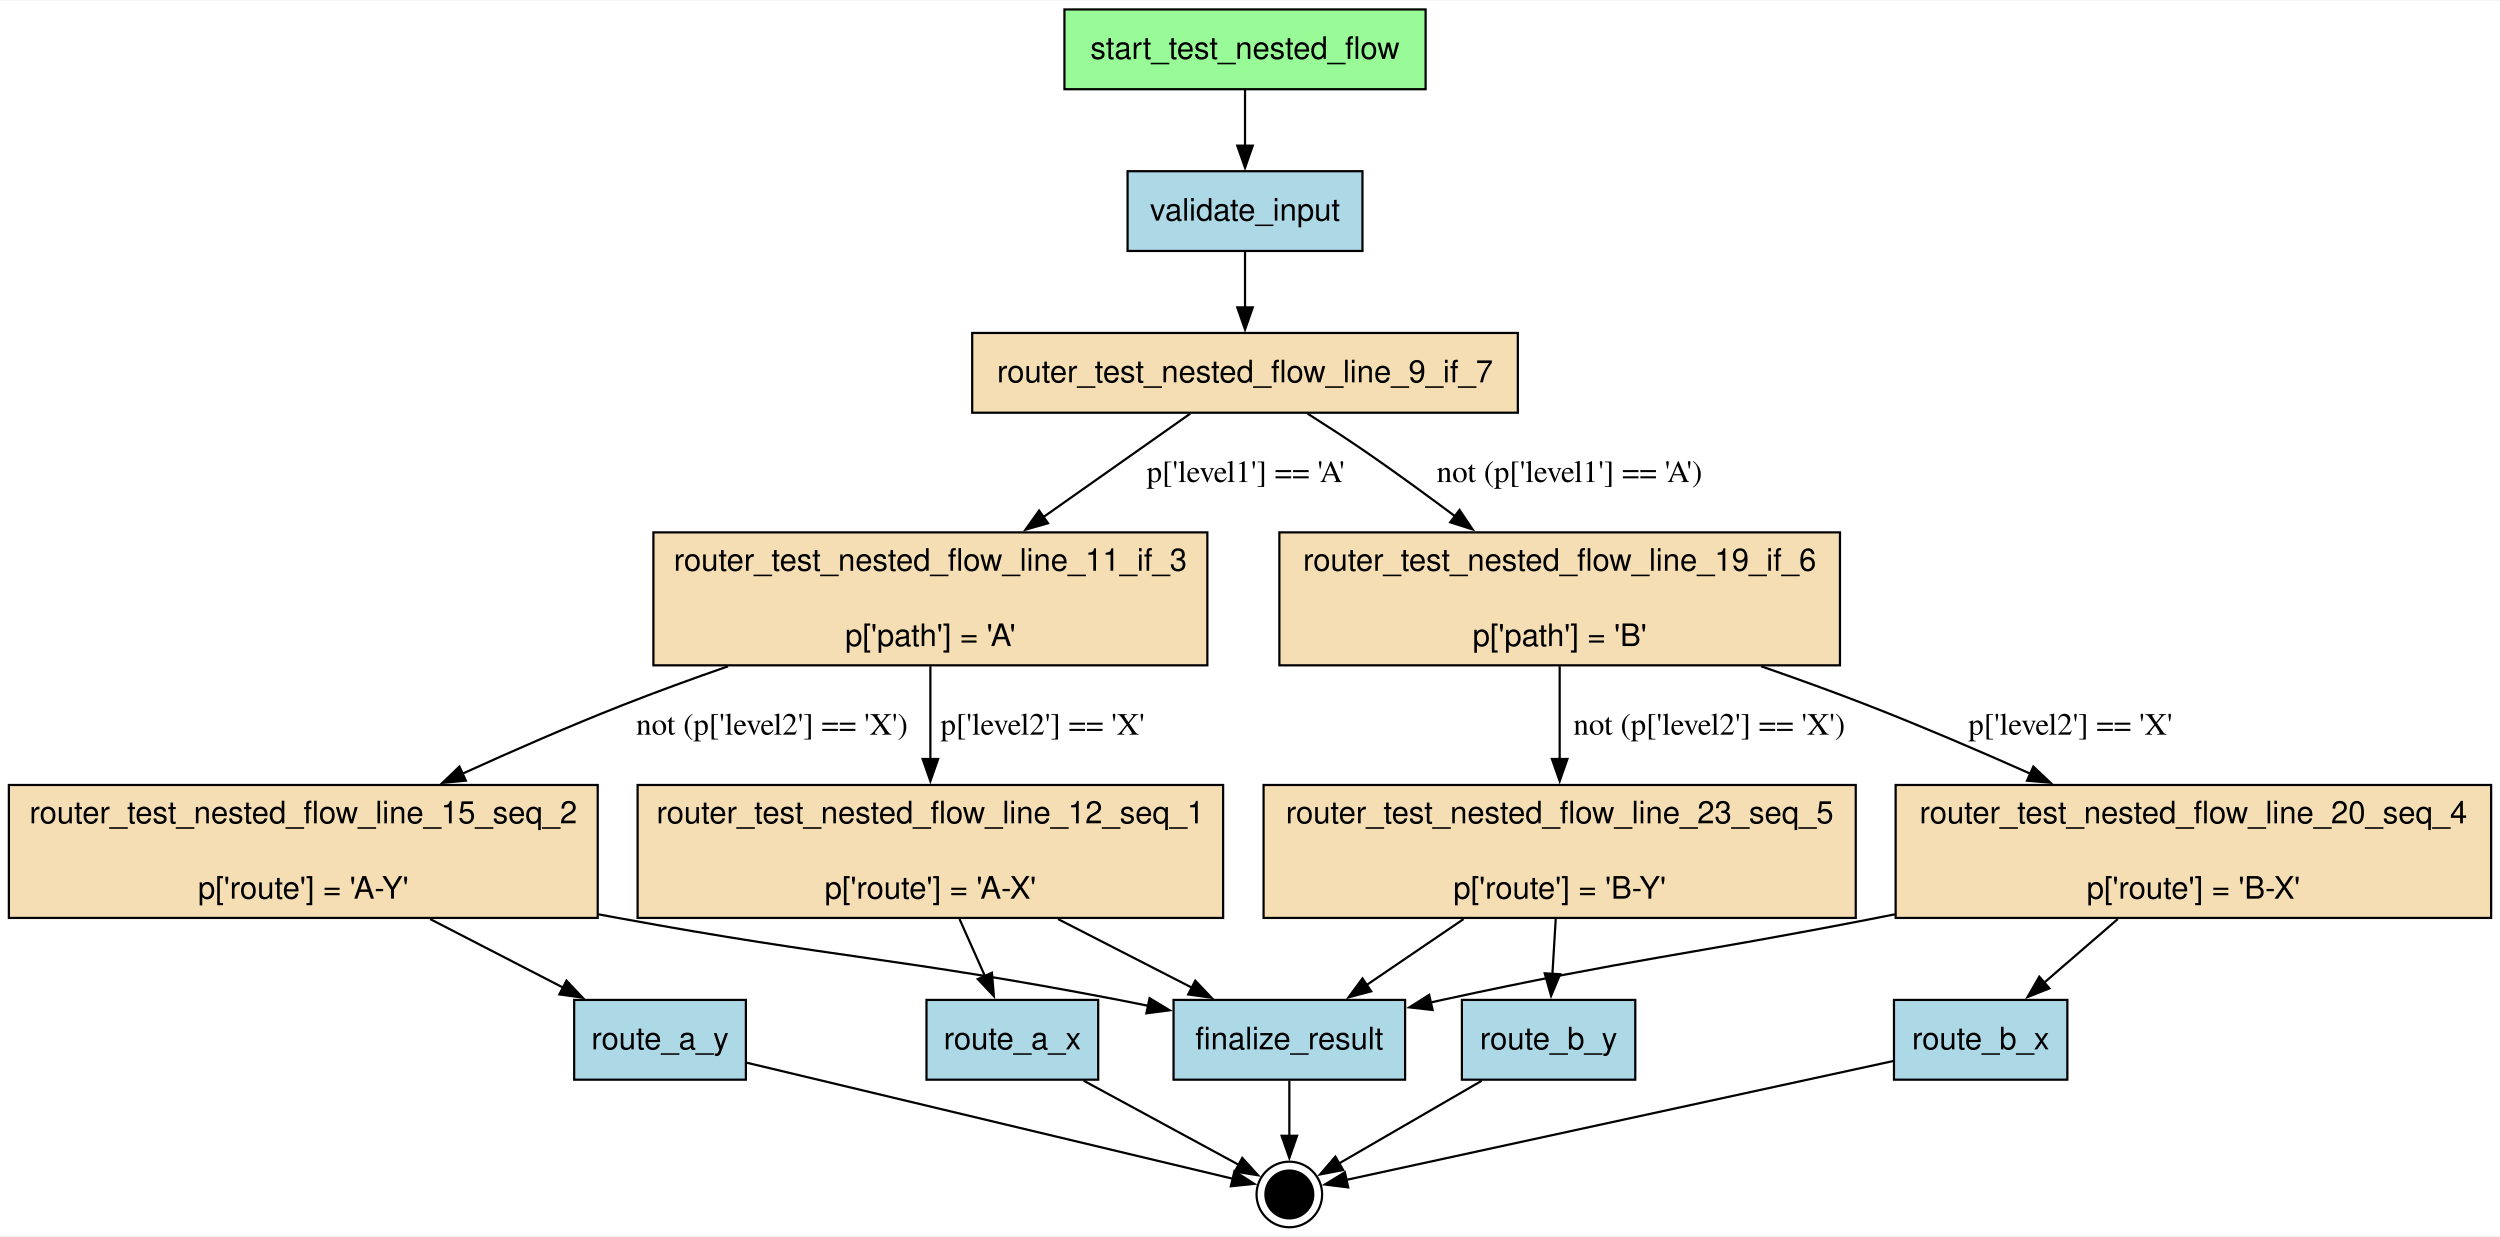
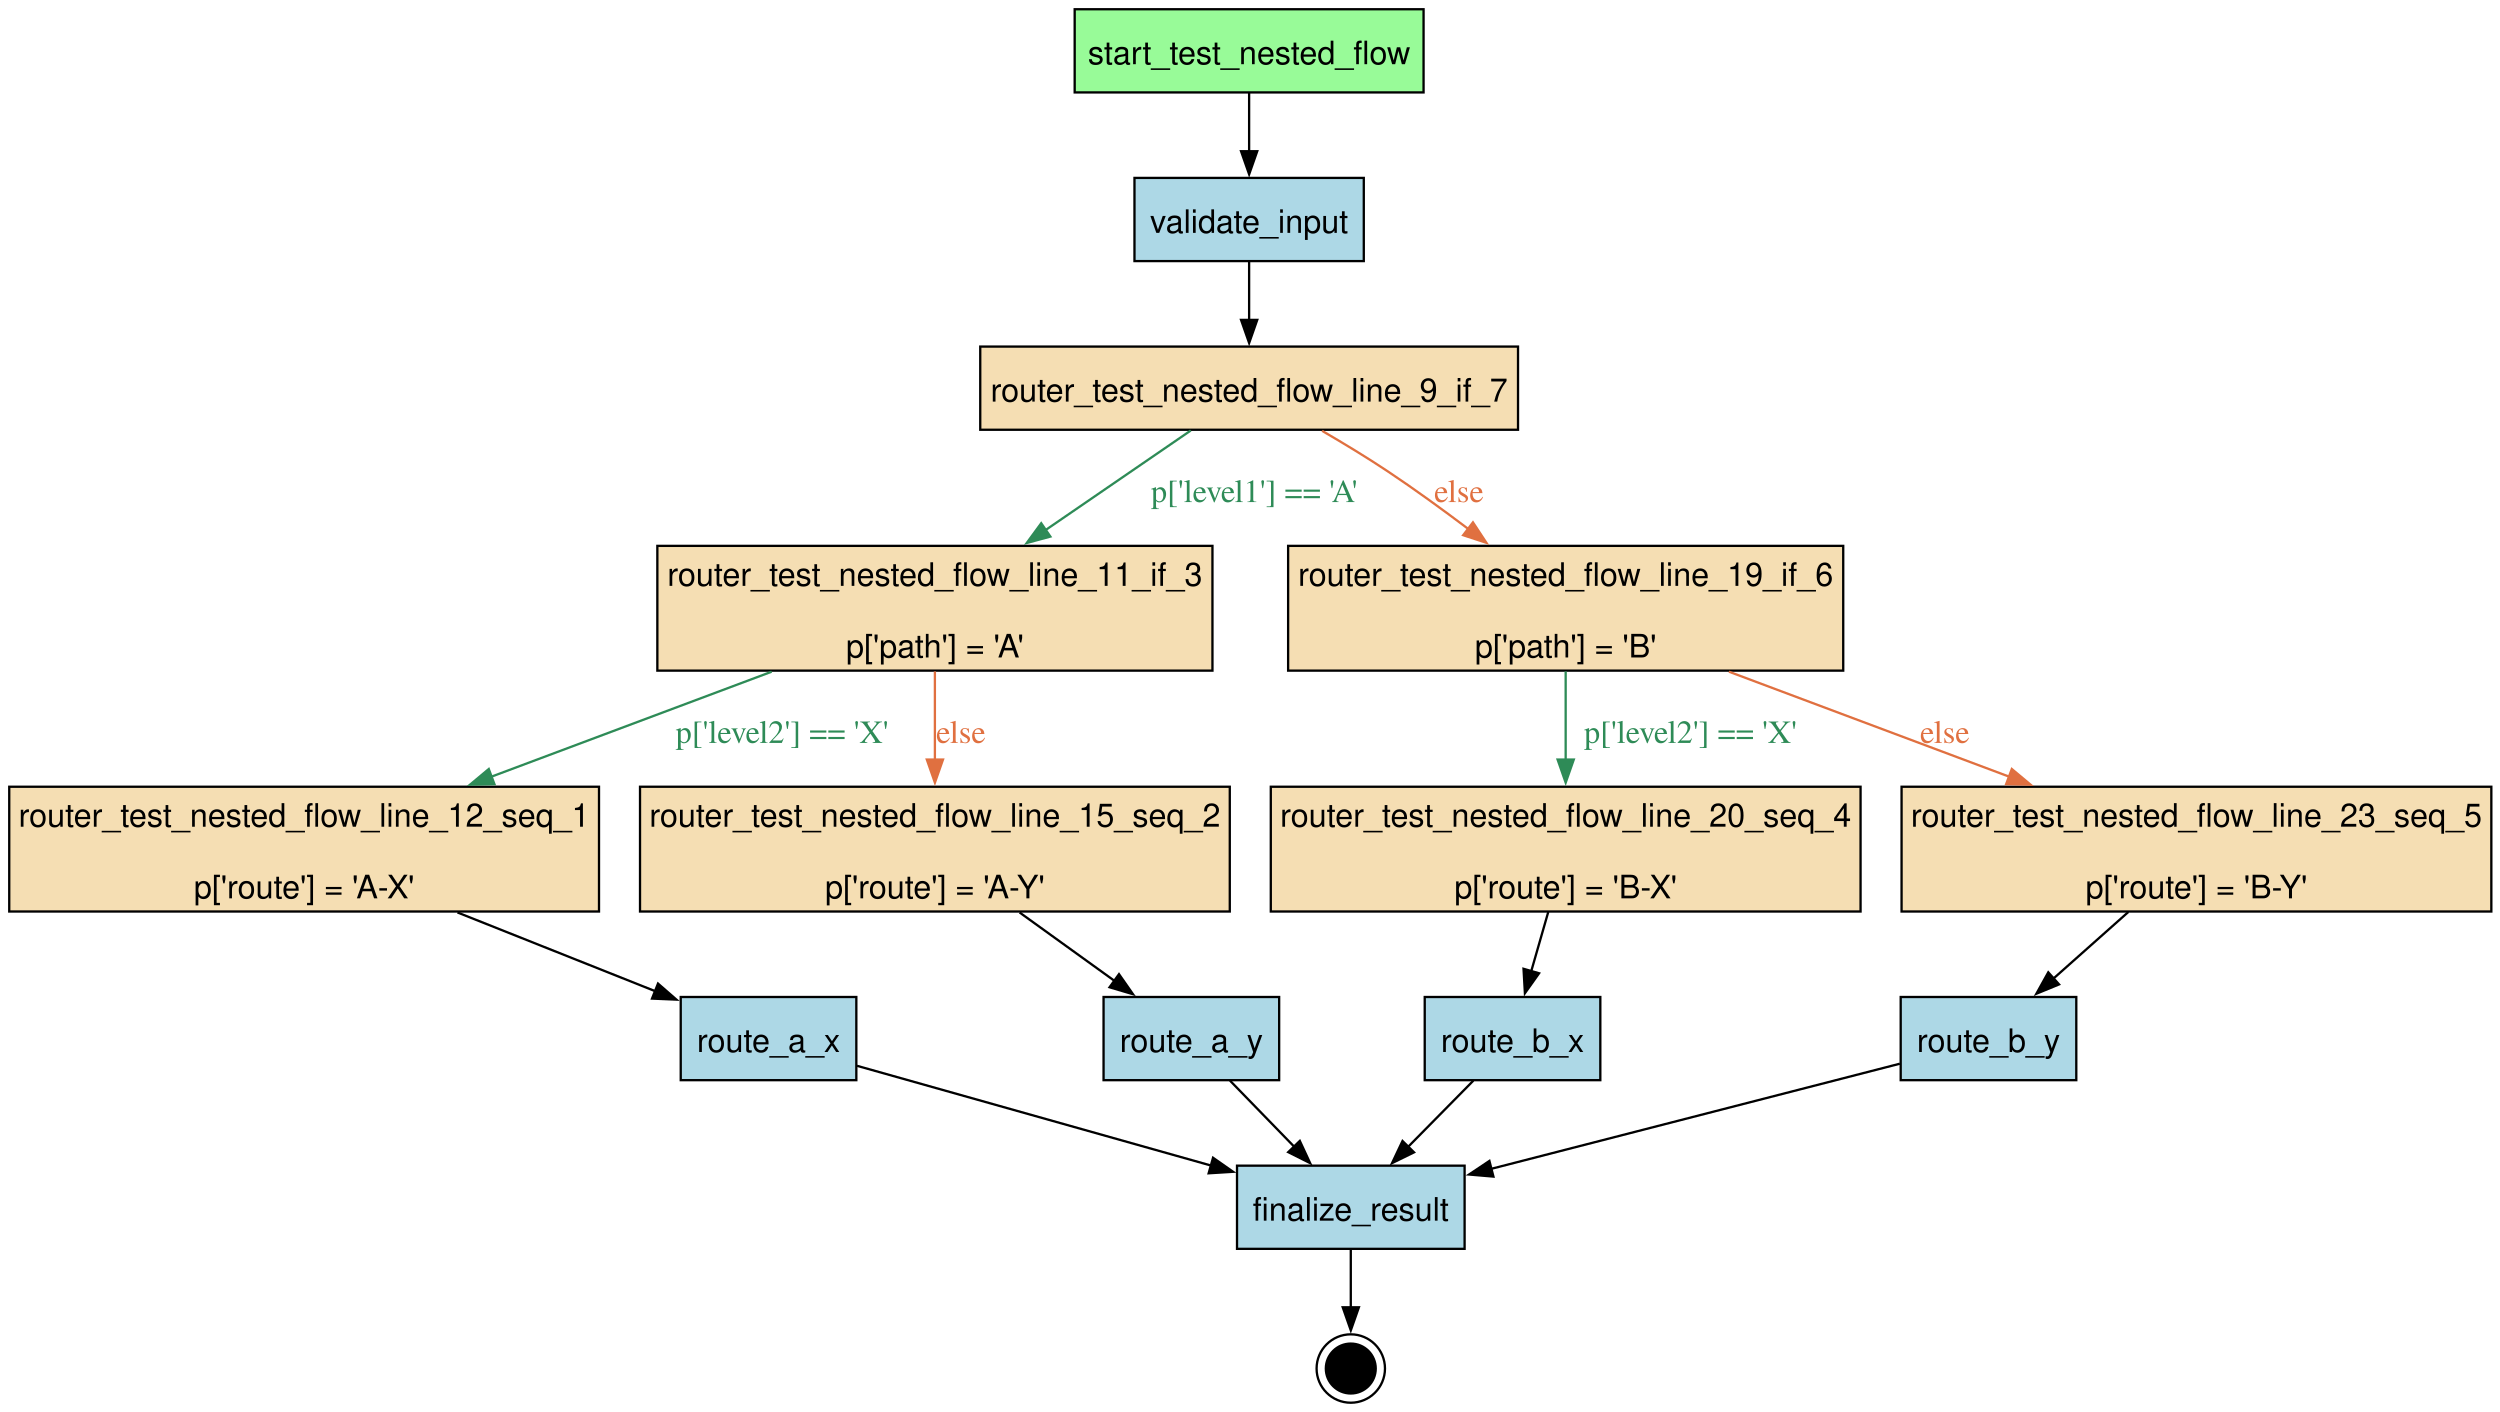
- <svg xmlns="http://www.w3.org/2000/svg" width="1128pt" height="558pt" viewBox="0.00 0.00 1128.25 557.60">
-   <g id="graph0" class="graph" transform="scale(1 1) rotate(0) translate(4 553.6)">
-     <polygon fill="white" stroke="none" points="-4,4 -4,-553.6 1124.25,-553.6 1124.25,4 -4,4" />
+ <svg xmlns="http://www.w3.org/2000/svg" width="1082pt" height="611pt" viewBox="0.00 0.00 1082.00 611.00">
+   <g id="graph0" class="graph" transform="scale(1 1) rotate(0) translate(4 607.1)">
+     <polygon fill="white" stroke="none" points="-4,4 -4,-607.1 1078.25,-607.1 1078.25,4 -4,4" />
    <g id="node1" class="node">
-       <polygon fill="palegreen" stroke="black" points="639.38,-549.6 476.38,-549.6 476.38,-513.6 639.38,-513.6 639.38,-549.6" />
-       <text text-anchor="middle" x="557.88" y="-527.3" font-family="Helvetica,sans-Serif" font-size="14.00">start_test_nested_flow</text>
+       <polygon fill="palegreen" stroke="black" points="612.12,-603.1 461.12,-603.1 461.12,-567.1 612.12,-567.1 612.12,-603.1" />
+       <text xml:space="preserve" text-anchor="middle" x="536.62" y="-579.3" font-family="Helvetica,sans-Serif" font-size="14.00">start_test_nested_flow</text>
    </g>
    <g id="node14" class="node">
-       <polygon fill="lightblue" stroke="black" points="610.88,-476.6 504.88,-476.6 504.88,-440.6 610.88,-440.6 610.88,-476.6" />
-       <text text-anchor="middle" x="557.88" y="-454.3" font-family="Helvetica,sans-Serif" font-size="14.00">validate_input</text>
+       <polygon fill="lightblue" stroke="black" points="586.25,-530.1 487,-530.1 487,-494.1 586.25,-494.1 586.25,-530.1" />
+       <text xml:space="preserve" text-anchor="middle" x="536.62" y="-506.3" font-family="Helvetica,sans-Serif" font-size="14.00">validate_input</text>
    </g>
    <g id="edge1" class="edge">
-       <path fill="none" stroke="black" d="M557.88,-513.41C557.88,-505.83 557.88,-496.7 557.88,-488.14" />
-       <polygon fill="black" stroke="black" points="561.38,-488.14 557.88,-478.14 554.38,-488.14 561.38,-488.14" />
+       <path fill="none" stroke="black" d="M536.62,-566.91C536.62,-559.33 536.62,-550.2 536.62,-541.64" />
+       <polygon fill="black" stroke="black" points="540.13,-541.64 536.63,-531.64 533.13,-541.64 540.13,-541.64" />
    </g>
    <g id="node2" class="node">
-       <polygon fill="lightblue" stroke="black" points="630.12,-102.6 525.62,-102.6 525.62,-66.6 630.12,-66.6 630.12,-102.6" />
-       <text text-anchor="middle" x="577.88" y="-80.3" font-family="Helvetica,sans-Serif" font-size="14.00">finalize_result</text>
+       <polygon fill="lightblue" stroke="black" points="629.88,-102.6 531.38,-102.6 531.38,-66.6 629.88,-66.6 629.88,-102.6" />
+       <text xml:space="preserve" text-anchor="middle" x="580.62" y="-78.8" font-family="Helvetica,sans-Serif" font-size="14.00">finalize_result</text>
    </g>
    <g id="node15" class="node">
-       <ellipse fill="black" stroke="black" cx="577.88" cy="-14.8" rx="10.8" ry="10.8" />
-       <ellipse fill="none" stroke="black" cx="577.88" cy="-14.8" rx="14.8" ry="14.8" />
+       <ellipse fill="black" stroke="black" cx="580.62" cy="-14.8" rx="10.8" ry="10.8" />
+       <ellipse fill="none" stroke="black" cx="580.62" cy="-14.8" rx="14.8" ry="14.8" />
    </g>
    <g id="edge17" class="edge">
-       <path fill="none" stroke="black" d="M577.88,-66.14C577.88,-58.55 577.88,-49.5 577.88,-41.19" />
-       <polygon fill="black" stroke="black" points="581.38,-41.3 577.88,-31.3 574.38,-41.3 581.38,-41.3" />
+       <path fill="none" stroke="black" d="M580.62,-66.14C580.62,-58.55 580.62,-49.5 580.62,-41.19" />
+       <polygon fill="black" stroke="black" points="584.13,-41.3 580.63,-31.3 577.13,-41.3 584.13,-41.3" />
    </g>
    <g id="node3" class="node">
-       <polygon fill="lightblue" stroke="black" points="491.62,-102.6 414.12,-102.6 414.12,-66.6 491.62,-66.6 491.62,-102.6" />
-       <text text-anchor="middle" x="452.88" y="-80.3" font-family="Helvetica,sans-Serif" font-size="14.00">route_a_x</text>
+       <polygon fill="lightblue" stroke="black" points="366.62,-175.6 290.62,-175.6 290.62,-139.6 366.62,-139.6 366.62,-175.6" />
+       <text xml:space="preserve" text-anchor="middle" x="328.62" y="-151.8" font-family="Helvetica,sans-Serif" font-size="14.00">route_a_x</text>
    </g>
-     <g id="edge18" class="edge">
-       <path fill="none" stroke="black" d="M485.07,-66.14C507.04,-54.22 535.6,-38.73 555.21,-28.09" />
-       <polygon fill="black" stroke="black" points="556.63,-31.31 563.75,-23.46 553.29,-25.15 556.63,-31.31" />
+     <g id="edge13" class="edge">
+       <path fill="none" stroke="black" d="M366.9,-145.82C407.65,-134.34 472.7,-116.01 520.34,-102.59" />
+       <polygon fill="black" stroke="black" points="521,-106.03 529.68,-99.95 519.1,-99.3 521,-106.03" />
    </g>
    <g id="node4" class="node">
-       <polygon fill="lightblue" stroke="black" points="332.62,-102.6 255.12,-102.6 255.12,-66.6 332.62,-66.6 332.62,-102.6" />
-       <text text-anchor="middle" x="293.88" y="-80.3" font-family="Helvetica,sans-Serif" font-size="14.00">route_a_y</text>
+       <polygon fill="lightblue" stroke="black" points="549.62,-175.6 473.62,-175.6 473.62,-139.6 549.62,-139.6 549.62,-175.6" />
+       <text xml:space="preserve" text-anchor="middle" x="511.62" y="-151.8" font-family="Helvetica,sans-Serif" font-size="14.00">route_a_y</text>
    </g>
-     <g id="edge19" class="edge">
-       <path fill="none" stroke="black" d="M333.07,-74.24C392.25,-60.12 502.78,-33.73 552.5,-21.86" />
-       <polygon fill="black" stroke="black" points="553.11,-25.31 562.02,-19.58 551.48,-18.5 553.11,-25.31" />
+     <g id="edge14" class="edge">
+       <path fill="none" stroke="black" d="M528.33,-139.41C536.72,-130.78 547.04,-120.16 556.3,-110.63" />
+       <polygon fill="black" stroke="black" points="558.56,-113.32 563.02,-103.71 553.54,-108.45 558.56,-113.32" />
    </g>
    <g id="node5" class="node">
-       <polygon fill="lightblue" stroke="black" points="929,-102.6 850.75,-102.6 850.75,-66.6 929,-66.6 929,-102.6" />
-       <text text-anchor="middle" x="889.88" y="-80.3" font-family="Helvetica,sans-Serif" font-size="14.00">route_b_x</text>
+       <polygon fill="lightblue" stroke="black" points="688.62,-175.6 612.62,-175.6 612.62,-139.6 688.62,-139.6 688.62,-175.6" />
+       <text xml:space="preserve" text-anchor="middle" x="650.62" y="-151.8" font-family="Helvetica,sans-Serif" font-size="14.00">route_b_x</text>
    </g>
-     <g id="edge20" class="edge">
-       <path fill="none" stroke="black" d="M850.36,-75.01C785.42,-60.9 657.9,-33.19 603.48,-21.36" />
-       <polygon fill="black" stroke="black" points="604.44,-17.99 593.92,-19.29 602.95,-24.83 604.44,-17.99" />
+     <g id="edge15" class="edge">
+       <path fill="none" stroke="black" d="M633.68,-139.41C625.17,-130.78 614.69,-120.16 605.31,-110.63" />
+       <polygon fill="black" stroke="black" points="607.99,-108.37 598.48,-103.71 603.01,-113.28 607.99,-108.37" />
    </g>
    <g id="node6" class="node">
-       <polygon fill="lightblue" stroke="black" points="734,-102.6 655.75,-102.6 655.75,-66.6 734,-66.6 734,-102.6" />
-       <text text-anchor="middle" x="694.88" y="-80.3" font-family="Helvetica,sans-Serif" font-size="14.00">route_b_y</text>
+       <polygon fill="lightblue" stroke="black" points="894.62,-175.6 818.62,-175.6 818.62,-139.6 894.62,-139.6 894.62,-175.6" />
+       <text xml:space="preserve" text-anchor="middle" x="856.62" y="-151.8" font-family="Helvetica,sans-Serif" font-size="14.00">route_b_y</text>
    </g>
-     <g id="edge21" class="edge">
-       <path fill="none" stroke="black" d="M664.74,-66.14C644.6,-54.46 618.52,-39.35 600.22,-28.75" />
-       <polygon fill="black" stroke="black" points="602.16,-25.83 591.75,-23.84 598.65,-31.88 602.16,-25.83" />
+     <g id="edge16" class="edge">
+       <path fill="none" stroke="black" d="M818.25,-146.73C772.48,-134.95 695.4,-115.12 641.47,-101.25" />
+       <polygon fill="black" stroke="black" points="642.36,-97.87 631.8,-98.77 640.62,-104.65 642.36,-97.87" />
    </g>
    <g id="node7" class="node">
-       <polygon fill="wheat" stroke="black" points="540.88,-313.6 290.88,-313.6 290.88,-253.6 540.88,-253.6 540.88,-313.6" />
-       <text text-anchor="middle" x="415.88" y="-296.3" font-family="Helvetica,sans-Serif" font-size="14.00">router_test_nested_flow_line_11_if_3</text>
-       <text text-anchor="middle" x="415.88" y="-262.3" font-family="Helvetica,sans-Serif" font-size="14.00">p['path'] = 'A'</text>
+       <polygon fill="wheat" stroke="black" points="520.75,-370.85 280.5,-370.85 280.5,-316.85 520.75,-316.85 520.75,-370.85" />
+       <text xml:space="preserve" text-anchor="middle" x="400.62" y="-353.55" font-family="Helvetica,sans-Serif" font-size="14.00">router_test_nested_flow_line_11_if_3</text>
+       <text xml:space="preserve" text-anchor="middle" x="400.62" y="-322.55" font-family="Helvetica,sans-Serif" font-size="14.00">p['path'] = 'A'</text>
    </g>
    <g id="node8" class="node">
-       <polygon fill="wheat" stroke="black" points="548,-199.6 283.75,-199.6 283.75,-139.6 548,-139.6 548,-199.6" />
-       <text text-anchor="middle" x="415.88" y="-182.3" font-family="Helvetica,sans-Serif" font-size="14.00">router_test_nested_flow_line_12_seq_1</text>
-       <text text-anchor="middle" x="415.88" y="-148.3" font-family="Helvetica,sans-Serif" font-size="14.00">p['route'] = 'A-X'</text>
+       <polygon fill="wheat" stroke="black" points="255.25,-266.6 0,-266.6 0,-212.6 255.25,-212.6 255.25,-266.6" />
+       <text xml:space="preserve" text-anchor="middle" x="127.62" y="-249.3" font-family="Helvetica,sans-Serif" font-size="14.00">router_test_nested_flow_line_12_seq_1</text>
+       <text xml:space="preserve" text-anchor="middle" x="127.62" y="-218.3" font-family="Helvetica,sans-Serif" font-size="14.00">p['route'] = 'A-X'</text>
    </g>
    <g id="edge5" class="edge">
-       <path fill="none" stroke="black" d="M415.88,-253.17C415.88,-240.31 415.88,-225.02 415.88,-211.11" />
-       <polygon fill="black" stroke="black" points="419.38,-211.34 415.88,-201.34 412.38,-211.34 419.38,-211.34" />
-       <text text-anchor="middle" x="466.5" y="-222.3" font-family="Times,serif" font-size="14.00">p['level2'] == 'X'</text>
+       <path fill="none" stroke="#2e8b57" d="M329.97,-316.39C292.85,-302.48 247.2,-285.39 208.66,-270.95" />
+       <polygon fill="#2e8b57" stroke="#2e8b57" points="210,-267.71 199.41,-267.48 207.54,-274.27 210,-267.71" />
+       <text xml:space="preserve" text-anchor="middle" x="334.47" y="-285.55" font-family="Times,serif" font-size="14.00" fill="#2e8b57">p['level2'] == 'X'</text>
    </g>
    <g id="node9" class="node">
-       <polygon fill="wheat" stroke="black" points="265.75,-199.6 0,-199.6 0,-139.6 265.75,-139.6 265.75,-199.6" />
-       <text text-anchor="middle" x="132.88" y="-182.3" font-family="Helvetica,sans-Serif" font-size="14.00">router_test_nested_flow_line_15_seq_2</text>
-       <text text-anchor="middle" x="132.88" y="-148.3" font-family="Helvetica,sans-Serif" font-size="14.00">p['route'] = 'A-Y'</text>
+       <polygon fill="wheat" stroke="black" points="528.25,-266.6 273,-266.6 273,-212.6 528.25,-212.6 528.25,-266.6" />
+       <text xml:space="preserve" text-anchor="middle" x="400.62" y="-249.3" font-family="Helvetica,sans-Serif" font-size="14.00">router_test_nested_flow_line_15_seq_2</text>
+       <text xml:space="preserve" text-anchor="middle" x="400.62" y="-218.3" font-family="Helvetica,sans-Serif" font-size="14.00">p['route'] = 'A-Y'</text>
    </g>
    <g id="edge6" class="edge">
-       <path fill="none" stroke="black" d="M324.57,-253.15C308.57,-247.59 292.16,-241.62 276.88,-235.6 253.08,-226.23 227.52,-215.07 204.64,-204.66" />
-       <polygon fill="black" stroke="black" points="206.25,-201.55 195.7,-200.57 203.34,-207.91 206.25,-201.55" />
-       <text text-anchor="middle" x="344.38" y="-222.3" font-family="Times,serif" font-size="14.00">not (p['level2'] == 'X')</text>
-     </g>
-     <g id="edge13" class="edge">
-       <path fill="none" stroke="black" d="M473.45,-139.1C493.3,-128.93 515.22,-117.7 533.82,-108.17" />
-       <polygon fill="black" stroke="black" points="535.42,-111.29 542.72,-103.61 532.23,-105.06 535.42,-111.29" />
+       <path fill="none" stroke="#e07040" d="M400.62,-316.52C400.62,-304.83 400.62,-290.86 400.62,-278.11" />
+       <polygon fill="#e07040" stroke="#e07040" points="404.13,-278.36 400.63,-268.36 397.13,-278.36 404.13,-278.36" />
+       <text xml:space="preserve" text-anchor="middle" x="411.88" y="-285.55" font-family="Times,serif" font-size="14.00" fill="#e07040">else</text>
    </g>
    <g id="edge3" class="edge">
-       <path fill="none" stroke="black" d="M429.02,-139.1C432.78,-130.68 436.86,-121.53 440.56,-113.23" />
-       <polygon fill="black" stroke="black" points="443.66,-114.86 444.54,-104.3 437.27,-112.01 443.66,-114.86" />
-     </g>
-     <g id="edge14" class="edge">
-       <path fill="none" stroke="black" d="M265.88,-141.27C268.9,-140.7 271.91,-140.15 274.88,-139.6 374.98,-121.19 400.92,-121.8 500.88,-102.6 505.21,-101.77 509.68,-100.87 514.18,-99.95" />
-       <polygon fill="black" stroke="black" points="514.8,-103.39 523.87,-97.91 513.36,-96.54 514.8,-103.39" />
+       <path fill="none" stroke="black" d="M194,-212.18C221.91,-201.07 253.81,-188.38 279.55,-178.13" />
+       <polygon fill="black" stroke="black" points="280.78,-181.41 288.77,-174.46 278.19,-174.91 280.78,-181.41" />
    </g>
    <g id="edge4" class="edge">
-       <path fill="none" stroke="black" d="M190.09,-139.1C209.83,-128.93 231.61,-117.7 250.1,-108.17" />
-       <polygon fill="black" stroke="black" points="251.65,-111.31 258.93,-103.61 248.44,-105.09 251.65,-111.31" />
+       <path fill="none" stroke="black" d="M437.28,-212.18C450.59,-202.59 465.55,-191.81 478.53,-182.45" />
+       <polygon fill="black" stroke="black" points="480.3,-185.49 486.36,-176.81 476.21,-179.81 480.3,-185.49" />
    </g>
    <g id="node10" class="node">
-       <polygon fill="wheat" stroke="black" points="826.38,-313.6 573.38,-313.6 573.38,-253.6 826.38,-253.6 826.38,-313.6" />
-       <text text-anchor="middle" x="699.88" y="-296.3" font-family="Helvetica,sans-Serif" font-size="14.00">router_test_nested_flow_line_19_if_6</text>
-       <text text-anchor="middle" x="699.88" y="-262.3" font-family="Helvetica,sans-Serif" font-size="14.00">p['path'] = 'B'</text>
+       <polygon fill="wheat" stroke="black" points="793.75,-370.85 553.5,-370.85 553.5,-316.85 793.75,-316.85 793.75,-370.85" />
+       <text xml:space="preserve" text-anchor="middle" x="673.62" y="-353.55" font-family="Helvetica,sans-Serif" font-size="14.00">router_test_nested_flow_line_19_if_6</text>
+       <text xml:space="preserve" text-anchor="middle" x="673.62" y="-322.55" font-family="Helvetica,sans-Serif" font-size="14.00">p['path'] = 'B'</text>
    </g>
    <g id="node11" class="node">
-       <polygon fill="wheat" stroke="black" points="1120.25,-199.6 851.5,-199.6 851.5,-139.6 1120.25,-139.6 1120.25,-199.6" />
-       <text text-anchor="middle" x="985.88" y="-182.3" font-family="Helvetica,sans-Serif" font-size="14.00">router_test_nested_flow_line_20_seq_4</text>
-       <text text-anchor="middle" x="985.88" y="-148.3" font-family="Helvetica,sans-Serif" font-size="14.00">p['route'] = 'B-X'</text>
+       <polygon fill="wheat" stroke="black" points="801.25,-266.6 546,-266.6 546,-212.6 801.25,-212.6 801.25,-266.6" />
+       <text xml:space="preserve" text-anchor="middle" x="673.62" y="-249.3" font-family="Helvetica,sans-Serif" font-size="14.00">router_test_nested_flow_line_20_seq_4</text>
+       <text xml:space="preserve" text-anchor="middle" x="673.62" y="-218.3" font-family="Helvetica,sans-Serif" font-size="14.00">p['route'] = 'B-X'</text>
    </g>
    <g id="edge9" class="edge">
-       <path fill="none" stroke="black" d="M790.77,-253.18C806.89,-247.59 823.44,-241.61 838.88,-235.6 863,-226.21 888.95,-215.09 912.23,-204.72" />
-       <polygon fill="black" stroke="black" points="913.65,-207.92 921.35,-200.64 910.79,-201.53 913.65,-207.92" />
-       <text text-anchor="middle" x="930.35" y="-222.3" font-family="Times,serif" font-size="14.00">p['level2'] == 'X'</text>
+       <path fill="none" stroke="#2e8b57" d="M673.62,-316.52C673.62,-304.83 673.62,-290.86 673.62,-278.11" />
+       <polygon fill="#2e8b57" stroke="#2e8b57" points="677.13,-278.36 673.63,-268.36 670.13,-278.36 677.13,-278.36" />
+       <text xml:space="preserve" text-anchor="middle" x="727.62" y="-285.55" font-family="Times,serif" font-size="14.00" fill="#2e8b57">p['level2'] == 'X'</text>
    </g>
    <g id="node12" class="node">
-       <polygon fill="wheat" stroke="black" points="833.5,-199.6 566.25,-199.6 566.25,-139.6 833.5,-139.6 833.5,-199.6" />
-       <text text-anchor="middle" x="699.88" y="-182.3" font-family="Helvetica,sans-Serif" font-size="14.00">router_test_nested_flow_line_23_seq_5</text>
-       <text text-anchor="middle" x="699.88" y="-148.3" font-family="Helvetica,sans-Serif" font-size="14.00">p['route'] = 'B-Y'</text>
+       <polygon fill="wheat" stroke="black" points="1074.25,-266.6 819,-266.6 819,-212.6 1074.25,-212.6 1074.25,-266.6" />
+       <text xml:space="preserve" text-anchor="middle" x="946.62" y="-249.3" font-family="Helvetica,sans-Serif" font-size="14.00">router_test_nested_flow_line_23_seq_5</text>
+       <text xml:space="preserve" text-anchor="middle" x="946.62" y="-218.3" font-family="Helvetica,sans-Serif" font-size="14.00">p['route'] = 'B-Y'</text>
    </g>
    <g id="edge10" class="edge">
-       <path fill="none" stroke="black" d="M699.88,-253.17C699.88,-240.31 699.88,-225.02 699.88,-211.11" />
-       <polygon fill="black" stroke="black" points="703.38,-211.34 699.88,-201.34 696.38,-211.34 703.38,-211.34" />
-       <text text-anchor="middle" x="767.38" y="-222.3" font-family="Times,serif" font-size="14.00">not (p['level2'] == 'X')</text>
-     </g>
-     <g id="edge15" class="edge">
-       <path fill="none" stroke="black" d="M851.16,-141.23C848.37,-140.68 845.61,-140.14 842.88,-139.6 755.88,-122.57 733.5,-121.43 646.88,-102.6 645.13,-102.22 643.37,-101.83 641.59,-101.43" />
-       <polygon fill="black" stroke="black" points="642.55,-98.06 632.02,-99.23 640.98,-104.88 642.55,-98.06" />
+       <path fill="none" stroke="#e07040" d="M744.28,-316.39C781.4,-302.48 827.05,-285.39 865.59,-270.95" />
+       <polygon fill="#e07040" stroke="#e07040" points="866.71,-274.27 874.84,-267.48 864.25,-267.71 866.71,-274.27" />
+       <text xml:space="preserve" text-anchor="middle" x="837.72" y="-285.55" font-family="Times,serif" font-size="14.00" fill="#e07040">else</text>
    </g>
    <g id="edge7" class="edge">
-       <path fill="none" stroke="black" d="M951.76,-139.1C940.81,-129.64 928.81,-119.26 918.31,-110.19" />
-       <polygon fill="black" stroke="black" points="920.91,-107.8 911.05,-103.91 916.33,-113.1 920.91,-107.8" />
-     </g>
-     <g id="edge16" class="edge">
-       <path fill="none" stroke="black" d="M656.52,-139.1C642.19,-129.36 626.44,-118.64 612.82,-109.38" />
-       <polygon fill="black" stroke="black" points="614.82,-106.5 604.59,-103.77 610.88,-112.29 614.82,-106.5" />
+       <path fill="none" stroke="black" d="M666.09,-212.41C663.72,-204.13 661.08,-194.97 658.67,-186.58" />
+       <polygon fill="black" stroke="black" points="662.11,-185.87 655.98,-177.23 655.38,-187.81 662.11,-185.87" />
    </g>
    <g id="edge8" class="edge">
-       <path fill="none" stroke="black" d="M698.1,-139.1C697.61,-131.06 697.09,-122.36 696.61,-114.35" />
-       <polygon fill="black" stroke="black" points="700.1,-114.2 696.01,-104.43 693.12,-114.62 700.1,-114.2" />
+       <path fill="none" stroke="black" d="M917.16,-212.41C906.66,-203.08 894.88,-192.61 884.53,-183.4" />
+       <polygon fill="black" stroke="black" points="887.15,-181.05 877.35,-177.02 882.5,-186.28 887.15,-181.05" />
    </g>
    <g id="node13" class="node">
-       <polygon fill="wheat" stroke="black" points="681,-403.6 434.75,-403.6 434.75,-367.6 681,-367.6 681,-403.6" />
-       <text text-anchor="middle" x="557.88" y="-381.3" font-family="Helvetica,sans-Serif" font-size="14.00">router_test_nested_flow_line_9_if_7</text>
+       <polygon fill="wheat" stroke="black" points="653,-457.1 420.25,-457.1 420.25,-421.1 653,-421.1 653,-457.1" />
+       <text xml:space="preserve" text-anchor="middle" x="536.62" y="-433.3" font-family="Helvetica,sans-Serif" font-size="14.00">router_test_nested_flow_line_9_if_7</text>
    </g>
    <g id="edge11" class="edge">
-       <path fill="none" stroke="black" d="M533.14,-367.18C514.84,-354.3 489.28,-336.3 466.7,-320.39" />
-       <polygon fill="black" stroke="black" points="468.98,-317.72 458.79,-314.82 464.95,-323.44 468.98,-317.72" />
-       <text text-anchor="middle" x="558.14" y="-336.3" font-family="Times,serif" font-size="14.00">p['level1'] == 'A'</text>
+       <path fill="none" stroke="#2e8b57" d="M511.36,-420.78C493.78,-408.72 469.78,-392.26 448.62,-377.76" />
+       <polygon fill="#2e8b57" stroke="#2e8b57" points="450.6,-374.87 440.37,-372.1 446.64,-380.65 450.6,-374.87" />
+       <text xml:space="preserve" text-anchor="middle" x="538.81" y="-389.8" font-family="Times,serif" font-size="14.00" fill="#2e8b57">p['level1'] == 'A'</text>
    </g>
    <g id="edge12" class="edge">
-       <path fill="none" stroke="black" d="M586.12,-367.19C594.79,-361.7 604.31,-355.52 612.88,-349.6 625.99,-340.55 639.92,-330.39 652.7,-320.85" />
-       <polygon fill="black" stroke="black" points="654.68,-323.74 660.57,-314.94 650.47,-318.14 654.68,-323.74" />
-       <text text-anchor="middle" x="704.3" y="-336.3" font-family="Times,serif" font-size="14.00">not (p['level1'] == 'A')</text>
+       <path fill="none" stroke="#e07040" d="M568.2,-420.63C577.5,-415.23 587.59,-409.12 596.62,-403.1 608.18,-395.4 620.31,-386.59 631.44,-378.19" />
+       <polygon fill="#e07040" stroke="#e07040" points="633.49,-381.03 639.32,-372.18 629.25,-375.46 633.49,-381.03" />
+       <text xml:space="preserve" text-anchor="middle" x="627.43" y="-389.8" font-family="Times,serif" font-size="14.00" fill="#e07040">else</text>
    </g>
    <g id="edge2" class="edge">
-       <path fill="none" stroke="black" d="M557.88,-440.41C557.88,-432.83 557.88,-423.7 557.88,-415.14" />
-       <polygon fill="black" stroke="black" points="561.38,-415.14 557.88,-405.14 554.38,-415.14 561.38,-415.14" />
+       <path fill="none" stroke="black" d="M536.62,-493.91C536.62,-486.33 536.62,-477.2 536.62,-468.64" />
+       <polygon fill="black" stroke="black" points="540.13,-468.64 536.63,-458.64 533.13,-468.64 540.13,-468.64" />
    </g>
  </g>
</svg>
